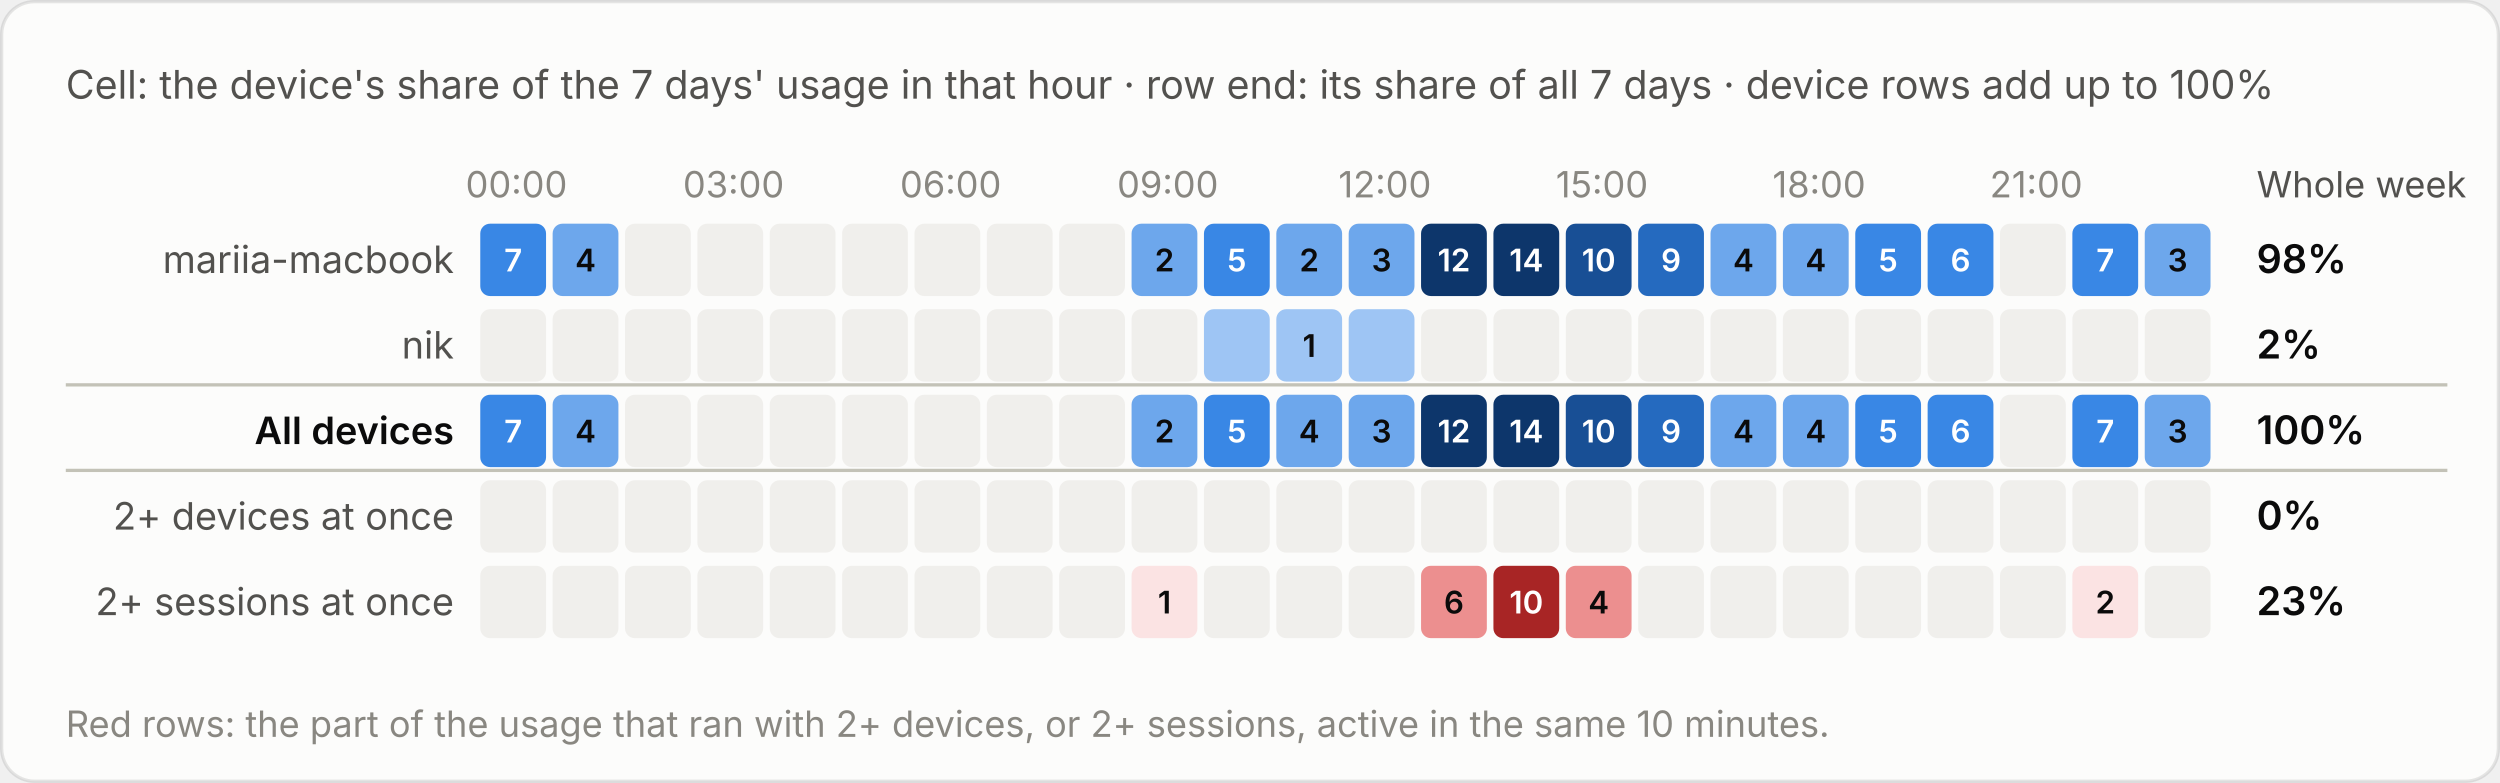
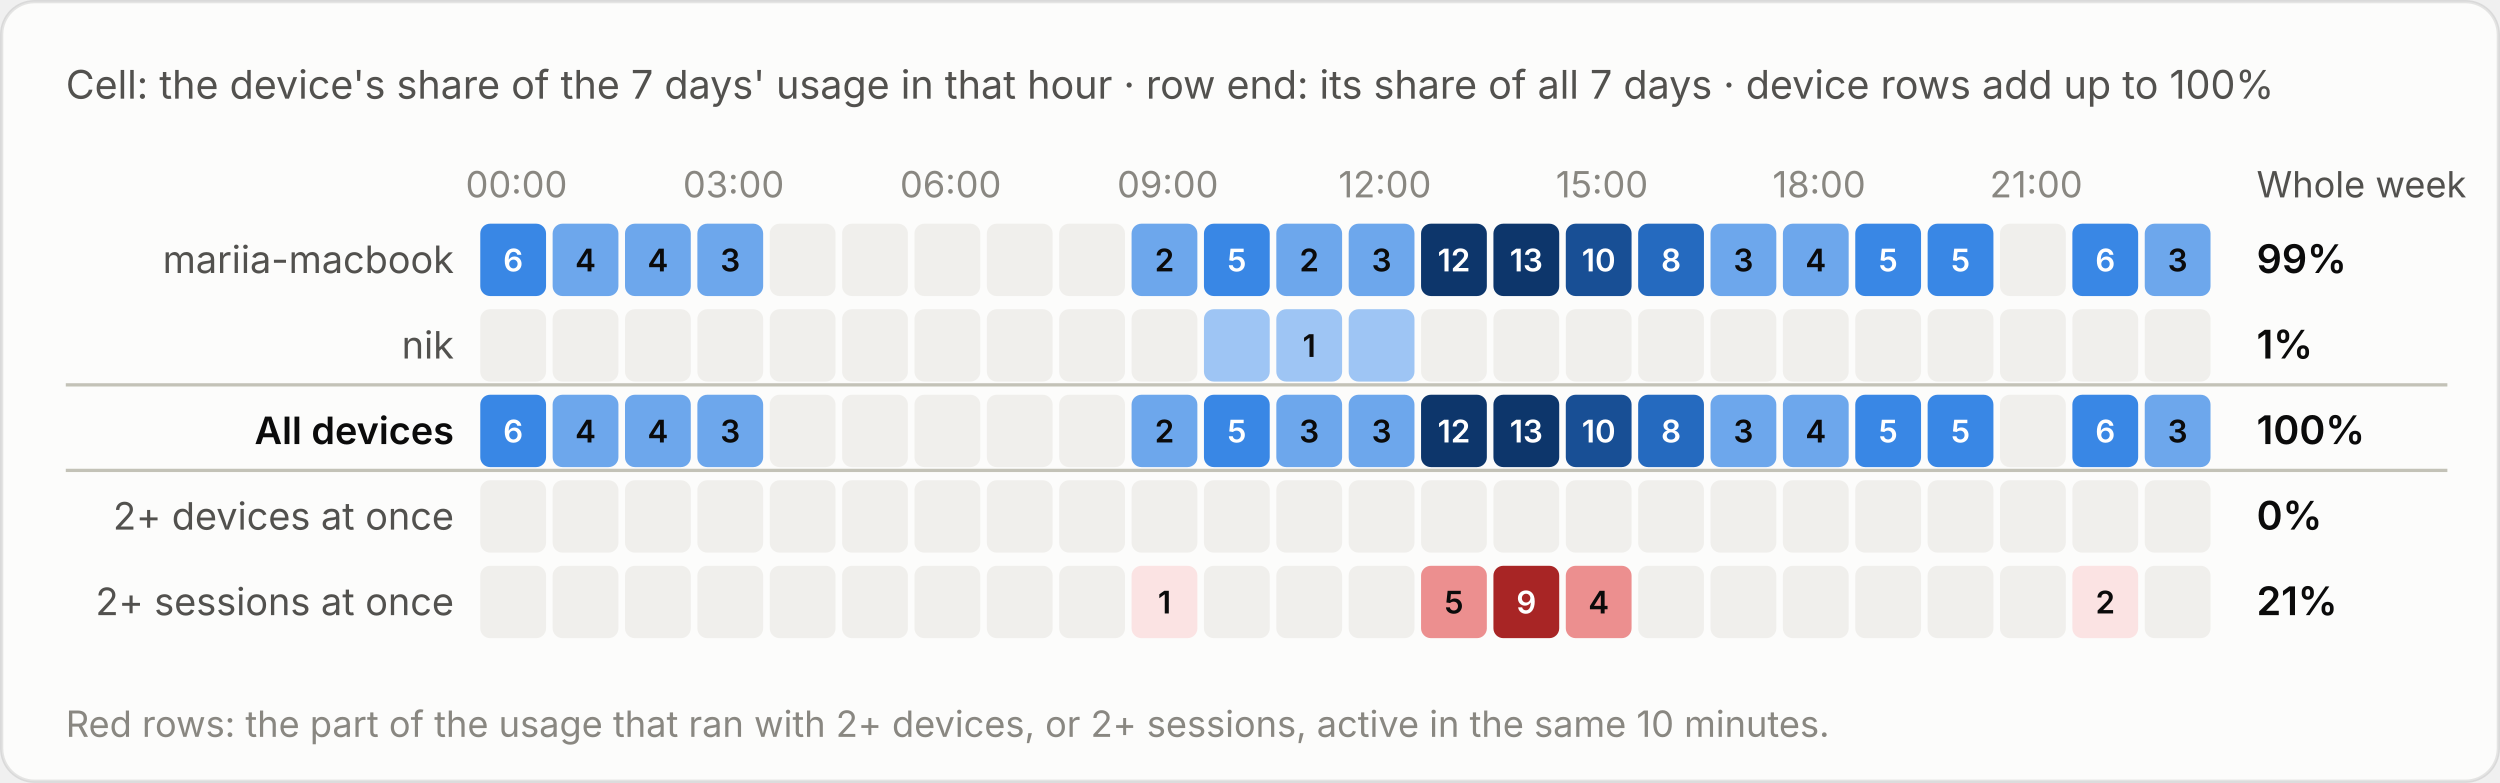
<svg xmlns="http://www.w3.org/2000/svg" viewBox="0 0 760 238" width="760" height="238" role="img" aria-label="Cell: the device's share of the 7 days' usage in that hour · row end: its share of all 7 days · device rows add up to 100%">
  <style>text{font-family:system-ui,-apple-system,"Segoe UI",sans-serif;font-variant-numeric:tabular-nums}.bg{fill:#fcfcfb;stroke:rgba(11,11,11,.10)}.tp{fill:#0b0b0b}.ts{fill:#52514e}.tm{fill:#898781}.grid{stroke:#e1e0d9;stroke-width:1}.base{stroke:#c3c2b7;stroke-width:1}.so{fill:#b5b3ad}.lo{stroke:#b5b3ad}.qe{fill:#f0efec}.ring{stroke:#fcfcfb}.area{fill-opacity:.1}.s0{fill:#2a78d6}.l0{stroke:#2a78d6}.s1{fill:#eb6834}.l1{stroke:#eb6834}.s2{fill:#1baf7a}.l2{stroke:#1baf7a}.s3{fill:#eda100}.l3{stroke:#eda100}.s4{fill:#e87ba4}.l4{stroke:#e87ba4}.s5{fill:#008300}.l5{stroke:#008300}.s6{fill:#4a3aa7}.l6{stroke:#4a3aa7}.s7{fill:#e34948}.l7{stroke:#e34948}.q0{fill:#cde2fb}.q1{fill:#9ec5f4}.q2{fill:#6da7ec}.q3{fill:#3987e5}.q4{fill:#256abf}.q5{fill:#184f95}.q6{fill:#0d366b}.r0{fill:#f8d4d4}.r1{fill:#ec8f8f}.r2{fill:#c42f2f}.a0{fill:#fbe3e3}.a1{fill:#f5b8b8}.a2{fill:#ec8f8f}.a3{fill:#d65252}.a4{fill:#a82525}.tq0{fill:#0b0b0b}.tq1{fill:#0b0b0b}.tq2{fill:#0b0b0b}.tq3{fill:#ffffff}.tq4{fill:#ffffff}.tq5{fill:#ffffff}.tq6{fill:#ffffff}.tr0{fill:#0b0b0b}.tr1{fill:#0b0b0b}.tr2{fill:#ffffff}.ta0{fill:#0b0b0b}.ta1{fill:#0b0b0b}.ta2{fill:#0b0b0b}.ta3{fill:#ffffff}.ta4{fill:#ffffff}.tw{fill:#ffffff}@media (prefers-color-scheme:dark){.bg{fill:#1a1a19;stroke:rgba(255,255,255,.10)}.tp{fill:#fff}.ts{fill:#c3c2b7}.tm{fill:#898781}.grid{stroke:#2c2c2a}.base{stroke:#383835}.so{fill:#5c5b57}.lo{stroke:#5c5b57}.qe{fill:#262624}.ring{stroke:#1a1a19}.s0{fill:#3987e5}.l0{stroke:#3987e5}.s1{fill:#d95926}.l1{stroke:#d95926}.s2{fill:#199e70}.l2{stroke:#199e70}.s3{fill:#c98500}.l3{stroke:#c98500}.s4{fill:#d55181}.l4{stroke:#d55181}.s5{fill:#008300}.l5{stroke:#008300}.s6{fill:#9085e9}.l6{stroke:#9085e9}.s7{fill:#e66767}.l7{stroke:#e66767}.q0{fill:#16263a}.q1{fill:#123a66}.q2{fill:#184f95}.q3{fill:#256abf}.q4{fill:#3987e5}.q5{fill:#6da7ec}.q6{fill:#b7d3f6}.r0{fill:#4a2023}.r1{fill:#8c2c2f}.r2{fill:#e25555}.a0{fill:#3a1a1c}.a1{fill:#5e2427}.a2{fill:#8c2c2f}.a3{fill:#c43c3f}.a4{fill:#f07070}.tq0{fill:#ffffff}.tq1{fill:#ffffff}.tq2{fill:#ffffff}.tq3{fill:#ffffff}.tq4{fill:#ffffff}.tq5{fill:#0b0b0b}.tq6{fill:#0b0b0b}.tr0{fill:#ffffff}.tr1{fill:#ffffff}.tr2{fill:#ffffff}.ta0{fill:#ffffff}.ta1{fill:#ffffff}.ta2{fill:#ffffff}.ta3{fill:#ffffff}.ta4{fill:#0b0b0b}.tw{fill:#ffffff}}</style>
  <rect class="bg" x=".5" y=".5" width="759" height="237" rx="10" />
  <text class="ts" x="20" y="30" font-size="12">Cell: the device's share of the 7 days' usage in that hour · row end: its share of all 7 days · device rows add up to 100%</text>
  <g transform="translate(0,-20)">
    <text class="tm" x="157.0" y="80" font-size="11" text-anchor="middle">00:00</text>
    <text class="tm" x="223.0" y="80" font-size="11" text-anchor="middle">03:00</text>
    <text class="tm" x="289.0" y="80" font-size="11" text-anchor="middle">06:00</text>
    <text class="tm" x="355.0" y="80" font-size="11" text-anchor="middle">09:00</text>
    <text class="tm" x="421.0" y="80" font-size="11" text-anchor="middle">12:00</text>
    <text class="tm" x="487.0" y="80" font-size="11" text-anchor="middle">15:00</text>
    <text class="tm" x="553.0" y="80" font-size="11" text-anchor="middle">18:00</text>
    <text class="tm" x="619.0" y="80" font-size="11" text-anchor="middle">21:00</text>
    <text class="ts" x="686" y="80" font-size="11">Whole week</text>
    <text class="ts" x="138" y="103.0" font-size="11.5" text-anchor="end">mariia-macbook</text>
    <rect class="q3" x="146.0" y="88" width="20" height="22" rx="3" />
-     <text class="tq3" x="156.0" y="102.5" font-size="9.5" font-weight="600" text-anchor="middle">7</text>
+     <text class="tq3" x="156.0" y="102.5" font-size="9.5" font-weight="600" text-anchor="middle">6</text>
    <rect class="q2" x="168.0" y="88" width="20" height="22" rx="3" />
    <text class="tq2" x="178.0" y="102.5" font-size="9.5" font-weight="600" text-anchor="middle">4</text>
-     <rect class="qe" x="190.0" y="88" width="20" height="22" rx="3" />
-     <rect class="qe" x="212.0" y="88" width="20" height="22" rx="3" />
+     <rect class="q2" x="190.0" y="88" width="20" height="22" rx="3" />
+     <text class="tq2" x="200.0" y="102.5" font-size="9.5" font-weight="600" text-anchor="middle">4</text>
+     <rect class="q2" x="212.0" y="88" width="20" height="22" rx="3" />
+     <text class="tq2" x="222.0" y="102.5" font-size="9.5" font-weight="600" text-anchor="middle">3</text>
    <rect class="qe" x="234.0" y="88" width="20" height="22" rx="3" />
    <rect class="qe" x="256.0" y="88" width="20" height="22" rx="3" />
    <rect class="qe" x="278.0" y="88" width="20" height="22" rx="3" />
    <rect class="qe" x="300.0" y="88" width="20" height="22" rx="3" />
    <rect class="qe" x="322.0" y="88" width="20" height="22" rx="3" />
    <rect class="q2" x="344.0" y="88" width="20" height="22" rx="3" />
    <text class="tq2" x="354.0" y="102.5" font-size="9.5" font-weight="600" text-anchor="middle">2</text>
    <rect class="q3" x="366.0" y="88" width="20" height="22" rx="3" />
    <text class="tq3" x="376.0" y="102.5" font-size="9.5" font-weight="600" text-anchor="middle">5</text>
    <rect class="q2" x="388.0" y="88" width="20" height="22" rx="3" />
    <text class="tq2" x="398.0" y="102.5" font-size="9.5" font-weight="600" text-anchor="middle">2</text>
    <rect class="q2" x="410.0" y="88" width="20" height="22" rx="3" />
    <text class="tq2" x="420.0" y="102.5" font-size="9.5" font-weight="600" text-anchor="middle">3</text>
    <rect class="q6" x="432.0" y="88" width="20" height="22" rx="3" />
    <text class="tq6" x="442.0" y="102.5" font-size="9.5" font-weight="600" text-anchor="middle">12</text>
    <rect class="q6" x="454.0" y="88" width="20" height="22" rx="3" />
-     <text class="tq6" x="464.0" y="102.5" font-size="9.5" font-weight="600" text-anchor="middle">14</text>
+     <text class="tq6" x="464.0" y="102.5" font-size="9.5" font-weight="600" text-anchor="middle">13</text>
    <rect class="q5" x="476.0" y="88" width="20" height="22" rx="3" />
    <text class="tq5" x="486.0" y="102.5" font-size="9.5" font-weight="600" text-anchor="middle">10</text>
    <rect class="q4" x="498.0" y="88" width="20" height="22" rx="3" />
-     <text class="tq4" x="508.0" y="102.5" font-size="9.5" font-weight="600" text-anchor="middle">9</text>
+     <text class="tq4" x="508.0" y="102.5" font-size="9.5" font-weight="600" text-anchor="middle">8</text>
    <rect class="q2" x="520.0" y="88" width="20" height="22" rx="3" />
-     <text class="tq2" x="530.0" y="102.5" font-size="9.5" font-weight="600" text-anchor="middle">4</text>
+     <text class="tq2" x="530.0" y="102.5" font-size="9.5" font-weight="600" text-anchor="middle">3</text>
    <rect class="q2" x="542.0" y="88" width="20" height="22" rx="3" />
    <text class="tq2" x="552.0" y="102.5" font-size="9.5" font-weight="600" text-anchor="middle">4</text>
    <rect class="q3" x="564.0" y="88" width="20" height="22" rx="3" />
    <text class="tq3" x="574.0" y="102.5" font-size="9.5" font-weight="600" text-anchor="middle">5</text>
    <rect class="q3" x="586.0" y="88" width="20" height="22" rx="3" />
-     <text class="tq3" x="596.0" y="102.5" font-size="9.5" font-weight="600" text-anchor="middle">6</text>
+     <text class="tq3" x="596.0" y="102.5" font-size="9.5" font-weight="600" text-anchor="middle">5</text>
    <rect class="qe" x="608.0" y="88" width="20" height="22" rx="3" />
    <rect class="q3" x="630.0" y="88" width="20" height="22" rx="3" />
-     <text class="tq3" x="640.0" y="102.5" font-size="9.5" font-weight="600" text-anchor="middle">7</text>
+     <text class="tq3" x="640.0" y="102.5" font-size="9.5" font-weight="600" text-anchor="middle">6</text>
    <rect class="q2" x="652.0" y="88" width="20" height="22" rx="3" />
    <text class="tq2" x="662.0" y="102.5" font-size="9.5" font-weight="600" text-anchor="middle">3</text>
-     <text class="tp" x="686" y="103.0" font-size="12" font-weight="600">98%</text>
+     <text class="tp" x="686" y="103.0" font-size="12" font-weight="600">99%</text>
    <text class="ts" x="138" y="129.0" font-size="11.5" text-anchor="end">nik</text>
    <rect class="qe" x="146.0" y="114" width="20" height="22" rx="3" />
    <rect class="qe" x="168.0" y="114" width="20" height="22" rx="3" />
    <rect class="qe" x="190.0" y="114" width="20" height="22" rx="3" />
    <rect class="qe" x="212.0" y="114" width="20" height="22" rx="3" />
    <rect class="qe" x="234.0" y="114" width="20" height="22" rx="3" />
    <rect class="qe" x="256.0" y="114" width="20" height="22" rx="3" />
    <rect class="qe" x="278.0" y="114" width="20" height="22" rx="3" />
    <rect class="qe" x="300.0" y="114" width="20" height="22" rx="3" />
    <rect class="qe" x="322.0" y="114" width="20" height="22" rx="3" />
    <rect class="qe" x="344.0" y="114" width="20" height="22" rx="3" />
    <rect class="q1" x="366.0" y="114" width="20" height="22" rx="3" />
    <rect class="q1" x="388.0" y="114" width="20" height="22" rx="3" />
    <text class="tq1" x="398.0" y="128.5" font-size="9.5" font-weight="600" text-anchor="middle">1</text>
    <rect class="q1" x="410.0" y="114" width="20" height="22" rx="3" />
    <rect class="qe" x="432.0" y="114" width="20" height="22" rx="3" />
    <rect class="qe" x="454.0" y="114" width="20" height="22" rx="3" />
    <rect class="qe" x="476.0" y="114" width="20" height="22" rx="3" />
    <rect class="qe" x="498.0" y="114" width="20" height="22" rx="3" />
    <rect class="qe" x="520.0" y="114" width="20" height="22" rx="3" />
    <rect class="qe" x="542.0" y="114" width="20" height="22" rx="3" />
    <rect class="qe" x="564.0" y="114" width="20" height="22" rx="3" />
    <rect class="qe" x="586.0" y="114" width="20" height="22" rx="3" />
    <rect class="qe" x="608.0" y="114" width="20" height="22" rx="3" />
    <rect class="qe" x="630.0" y="114" width="20" height="22" rx="3" />
    <rect class="qe" x="652.0" y="114" width="20" height="22" rx="3" />
-     <text class="tp" x="686" y="129.0" font-size="12" font-weight="600">2%</text>
+     <text class="tp" x="686" y="129.0" font-size="12" font-weight="600">1%</text>
    <line class="base" x1="20" x2="744" y1="137" y2="137" />
    <text class="tp" x="138" y="155.0" font-size="11.5" text-anchor="end" font-weight="600">All devices</text>
    <rect class="q3" x="146.0" y="140" width="20" height="22" rx="3" />
-     <text class="tq3" x="156.0" y="154.5" font-size="9.5" font-weight="600" text-anchor="middle">7</text>
+     <text class="tq3" x="156.0" y="154.5" font-size="9.5" font-weight="600" text-anchor="middle">6</text>
    <rect class="q2" x="168.0" y="140" width="20" height="22" rx="3" />
    <text class="tq2" x="178.0" y="154.5" font-size="9.5" font-weight="600" text-anchor="middle">4</text>
-     <rect class="qe" x="190.0" y="140" width="20" height="22" rx="3" />
-     <rect class="qe" x="212.0" y="140" width="20" height="22" rx="3" />
+     <rect class="q2" x="190.0" y="140" width="20" height="22" rx="3" />
+     <text class="tq2" x="200.0" y="154.5" font-size="9.5" font-weight="600" text-anchor="middle">4</text>
+     <rect class="q2" x="212.0" y="140" width="20" height="22" rx="3" />
+     <text class="tq2" x="222.0" y="154.5" font-size="9.5" font-weight="600" text-anchor="middle">3</text>
    <rect class="qe" x="234.0" y="140" width="20" height="22" rx="3" />
    <rect class="qe" x="256.0" y="140" width="20" height="22" rx="3" />
    <rect class="qe" x="278.0" y="140" width="20" height="22" rx="3" />
    <rect class="qe" x="300.0" y="140" width="20" height="22" rx="3" />
    <rect class="qe" x="322.0" y="140" width="20" height="22" rx="3" />
    <rect class="q2" x="344.0" y="140" width="20" height="22" rx="3" />
    <text class="tq2" x="354.0" y="154.5" font-size="9.5" font-weight="600" text-anchor="middle">2</text>
    <rect class="q3" x="366.0" y="140" width="20" height="22" rx="3" />
    <text class="tq3" x="376.0" y="154.5" font-size="9.5" font-weight="600" text-anchor="middle">5</text>
    <rect class="q2" x="388.0" y="140" width="20" height="22" rx="3" />
-     <text class="tq2" x="398.0" y="154.5" font-size="9.5" font-weight="600" text-anchor="middle">4</text>
+     <text class="tq2" x="398.0" y="154.5" font-size="9.5" font-weight="600" text-anchor="middle">3</text>
    <rect class="q2" x="410.0" y="140" width="20" height="22" rx="3" />
    <text class="tq2" x="420.0" y="154.5" font-size="9.5" font-weight="600" text-anchor="middle">3</text>
    <rect class="q6" x="432.0" y="140" width="20" height="22" rx="3" />
    <text class="tq6" x="442.0" y="154.5" font-size="9.5" font-weight="600" text-anchor="middle">12</text>
    <rect class="q6" x="454.0" y="140" width="20" height="22" rx="3" />
-     <text class="tq6" x="464.0" y="154.5" font-size="9.5" font-weight="600" text-anchor="middle">14</text>
+     <text class="tq6" x="464.0" y="154.5" font-size="9.5" font-weight="600" text-anchor="middle">13</text>
    <rect class="q5" x="476.0" y="140" width="20" height="22" rx="3" />
    <text class="tq5" x="486.0" y="154.5" font-size="9.5" font-weight="600" text-anchor="middle">10</text>
    <rect class="q4" x="498.0" y="140" width="20" height="22" rx="3" />
-     <text class="tq4" x="508.0" y="154.5" font-size="9.5" font-weight="600" text-anchor="middle">9</text>
+     <text class="tq4" x="508.0" y="154.5" font-size="9.5" font-weight="600" text-anchor="middle">8</text>
    <rect class="q2" x="520.0" y="140" width="20" height="22" rx="3" />
-     <text class="tq2" x="530.0" y="154.5" font-size="9.5" font-weight="600" text-anchor="middle">4</text>
+     <text class="tq2" x="530.0" y="154.5" font-size="9.5" font-weight="600" text-anchor="middle">3</text>
    <rect class="q2" x="542.0" y="140" width="20" height="22" rx="3" />
    <text class="tq2" x="552.0" y="154.5" font-size="9.5" font-weight="600" text-anchor="middle">4</text>
    <rect class="q3" x="564.0" y="140" width="20" height="22" rx="3" />
    <text class="tq3" x="574.0" y="154.5" font-size="9.5" font-weight="600" text-anchor="middle">5</text>
    <rect class="q3" x="586.0" y="140" width="20" height="22" rx="3" />
-     <text class="tq3" x="596.0" y="154.5" font-size="9.5" font-weight="600" text-anchor="middle">6</text>
+     <text class="tq3" x="596.0" y="154.5" font-size="9.5" font-weight="600" text-anchor="middle">5</text>
    <rect class="qe" x="608.0" y="140" width="20" height="22" rx="3" />
    <rect class="q3" x="630.0" y="140" width="20" height="22" rx="3" />
-     <text class="tq3" x="640.0" y="154.5" font-size="9.5" font-weight="600" text-anchor="middle">7</text>
+     <text class="tq3" x="640.0" y="154.5" font-size="9.5" font-weight="600" text-anchor="middle">6</text>
    <rect class="q2" x="652.0" y="140" width="20" height="22" rx="3" />
    <text class="tq2" x="662.0" y="154.5" font-size="9.5" font-weight="600" text-anchor="middle">3</text>
    <text class="tp" x="686" y="155.0" font-size="12" font-weight="600">100%</text>
    <line class="base" x1="20" x2="744" y1="163" y2="163" />
    <text class="ts" x="138" y="181.0" font-size="11.5" text-anchor="end">2+ devices at once</text>
    <rect class="qe" x="146.0" y="166" width="20" height="22" rx="3" />
    <rect class="qe" x="168.0" y="166" width="20" height="22" rx="3" />
    <rect class="qe" x="190.0" y="166" width="20" height="22" rx="3" />
    <rect class="qe" x="212.0" y="166" width="20" height="22" rx="3" />
    <rect class="qe" x="234.0" y="166" width="20" height="22" rx="3" />
    <rect class="qe" x="256.0" y="166" width="20" height="22" rx="3" />
    <rect class="qe" x="278.0" y="166" width="20" height="22" rx="3" />
    <rect class="qe" x="300.0" y="166" width="20" height="22" rx="3" />
    <rect class="qe" x="322.0" y="166" width="20" height="22" rx="3" />
    <rect class="qe" x="344.0" y="166" width="20" height="22" rx="3" />
    <rect class="qe" x="366.0" y="166" width="20" height="22" rx="3" />
    <rect class="qe" x="388.0" y="166" width="20" height="22" rx="3" />
    <rect class="qe" x="410.0" y="166" width="20" height="22" rx="3" />
    <rect class="qe" x="432.0" y="166" width="20" height="22" rx="3" />
    <rect class="qe" x="454.0" y="166" width="20" height="22" rx="3" />
    <rect class="qe" x="476.0" y="166" width="20" height="22" rx="3" />
    <rect class="qe" x="498.0" y="166" width="20" height="22" rx="3" />
    <rect class="qe" x="520.0" y="166" width="20" height="22" rx="3" />
    <rect class="qe" x="542.0" y="166" width="20" height="22" rx="3" />
    <rect class="qe" x="564.0" y="166" width="20" height="22" rx="3" />
    <rect class="qe" x="586.0" y="166" width="20" height="22" rx="3" />
    <rect class="qe" x="608.0" y="166" width="20" height="22" rx="3" />
    <rect class="qe" x="630.0" y="166" width="20" height="22" rx="3" />
    <rect class="qe" x="652.0" y="166" width="20" height="22" rx="3" />
    <text class="tp" x="686" y="181.0" font-size="12" font-weight="600">0%</text>
    <text class="ts" x="138" y="207.0" font-size="11.5" text-anchor="end">2+ sessions at once</text>
    <rect class="qe" x="146.0" y="192" width="20" height="22" rx="3" />
    <rect class="qe" x="168.0" y="192" width="20" height="22" rx="3" />
    <rect class="qe" x="190.0" y="192" width="20" height="22" rx="3" />
    <rect class="qe" x="212.0" y="192" width="20" height="22" rx="3" />
    <rect class="qe" x="234.0" y="192" width="20" height="22" rx="3" />
    <rect class="qe" x="256.0" y="192" width="20" height="22" rx="3" />
    <rect class="qe" x="278.0" y="192" width="20" height="22" rx="3" />
    <rect class="qe" x="300.0" y="192" width="20" height="22" rx="3" />
    <rect class="qe" x="322.0" y="192" width="20" height="22" rx="3" />
    <rect class="a0" x="344.0" y="192" width="20" height="22" rx="3" />
    <text class="ta0" x="354.0" y="206.5" font-size="9.5" font-weight="600" text-anchor="middle">1</text>
    <rect class="qe" x="366.0" y="192" width="20" height="22" rx="3" />
    <rect class="qe" x="388.0" y="192" width="20" height="22" rx="3" />
    <rect class="qe" x="410.0" y="192" width="20" height="22" rx="3" />
    <rect class="a2" x="432.0" y="192" width="20" height="22" rx="3" />
-     <text class="ta2" x="442.0" y="206.5" font-size="9.5" font-weight="600" text-anchor="middle">6</text>
+     <text class="ta2" x="442.0" y="206.5" font-size="9.5" font-weight="600" text-anchor="middle">5</text>
    <rect class="a4" x="454.0" y="192" width="20" height="22" rx="3" />
-     <text class="ta4" x="464.0" y="206.5" font-size="9.5" font-weight="600" text-anchor="middle">10</text>
+     <text class="ta4" x="464.0" y="206.5" font-size="9.5" font-weight="600" text-anchor="middle">9</text>
    <rect class="a2" x="476.0" y="192" width="20" height="22" rx="3" />
    <text class="ta2" x="486.0" y="206.5" font-size="9.5" font-weight="600" text-anchor="middle">4</text>
    <rect class="qe" x="498.0" y="192" width="20" height="22" rx="3" />
    <rect class="qe" x="520.0" y="192" width="20" height="22" rx="3" />
    <rect class="qe" x="542.0" y="192" width="20" height="22" rx="3" />
    <rect class="qe" x="564.0" y="192" width="20" height="22" rx="3" />
    <rect class="qe" x="586.0" y="192" width="20" height="22" rx="3" />
    <rect class="qe" x="608.0" y="192" width="20" height="22" rx="3" />
    <rect class="a0" x="630.0" y="192" width="20" height="22" rx="3" />
    <text class="ta0" x="640.0" y="206.5" font-size="9.5" font-weight="600" text-anchor="middle">2</text>
    <rect class="qe" x="652.0" y="192" width="20" height="22" rx="3" />
-     <text class="tp" x="686" y="207.0" font-size="12" font-weight="600">23%</text>
+     <text class="tp" x="686" y="207.0" font-size="12" font-weight="600">21%</text>
    <text class="tm" x="20" y="244" font-size="11">Red rows: the part of the usage that ran with 2+ devices, or 2+ sessions, active in the same 10 minutes.</text>
  </g>
</svg>
